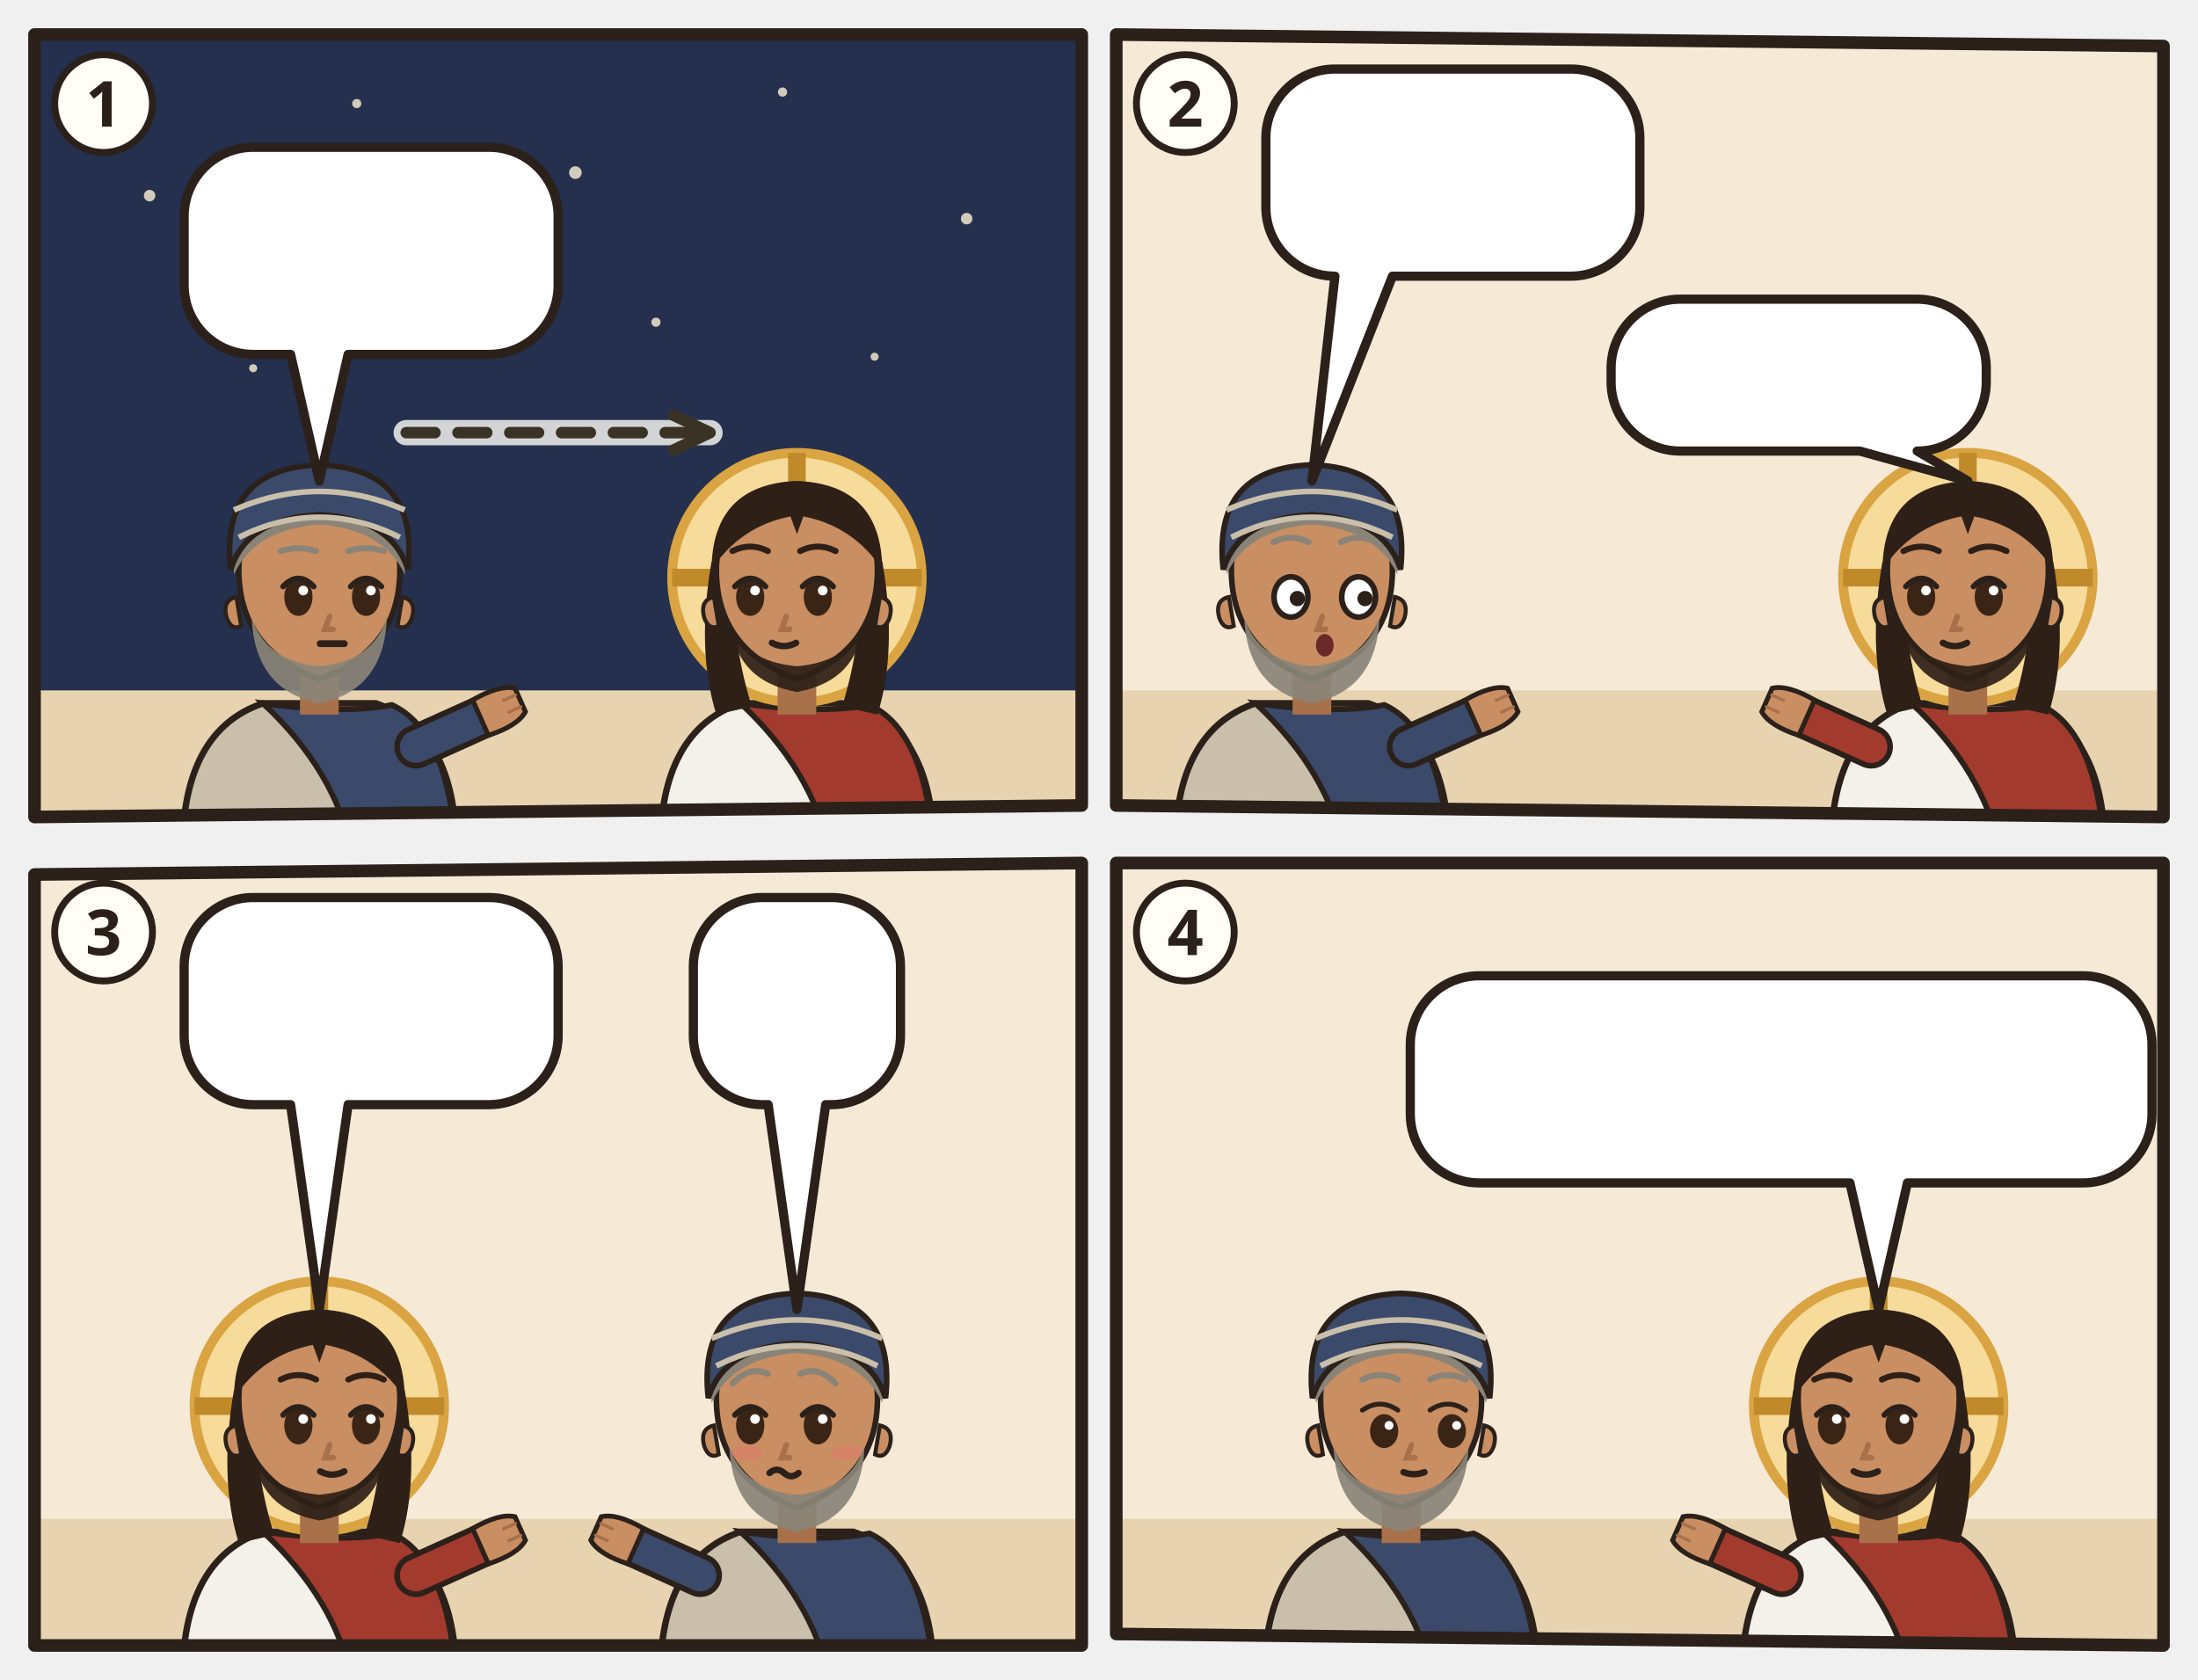
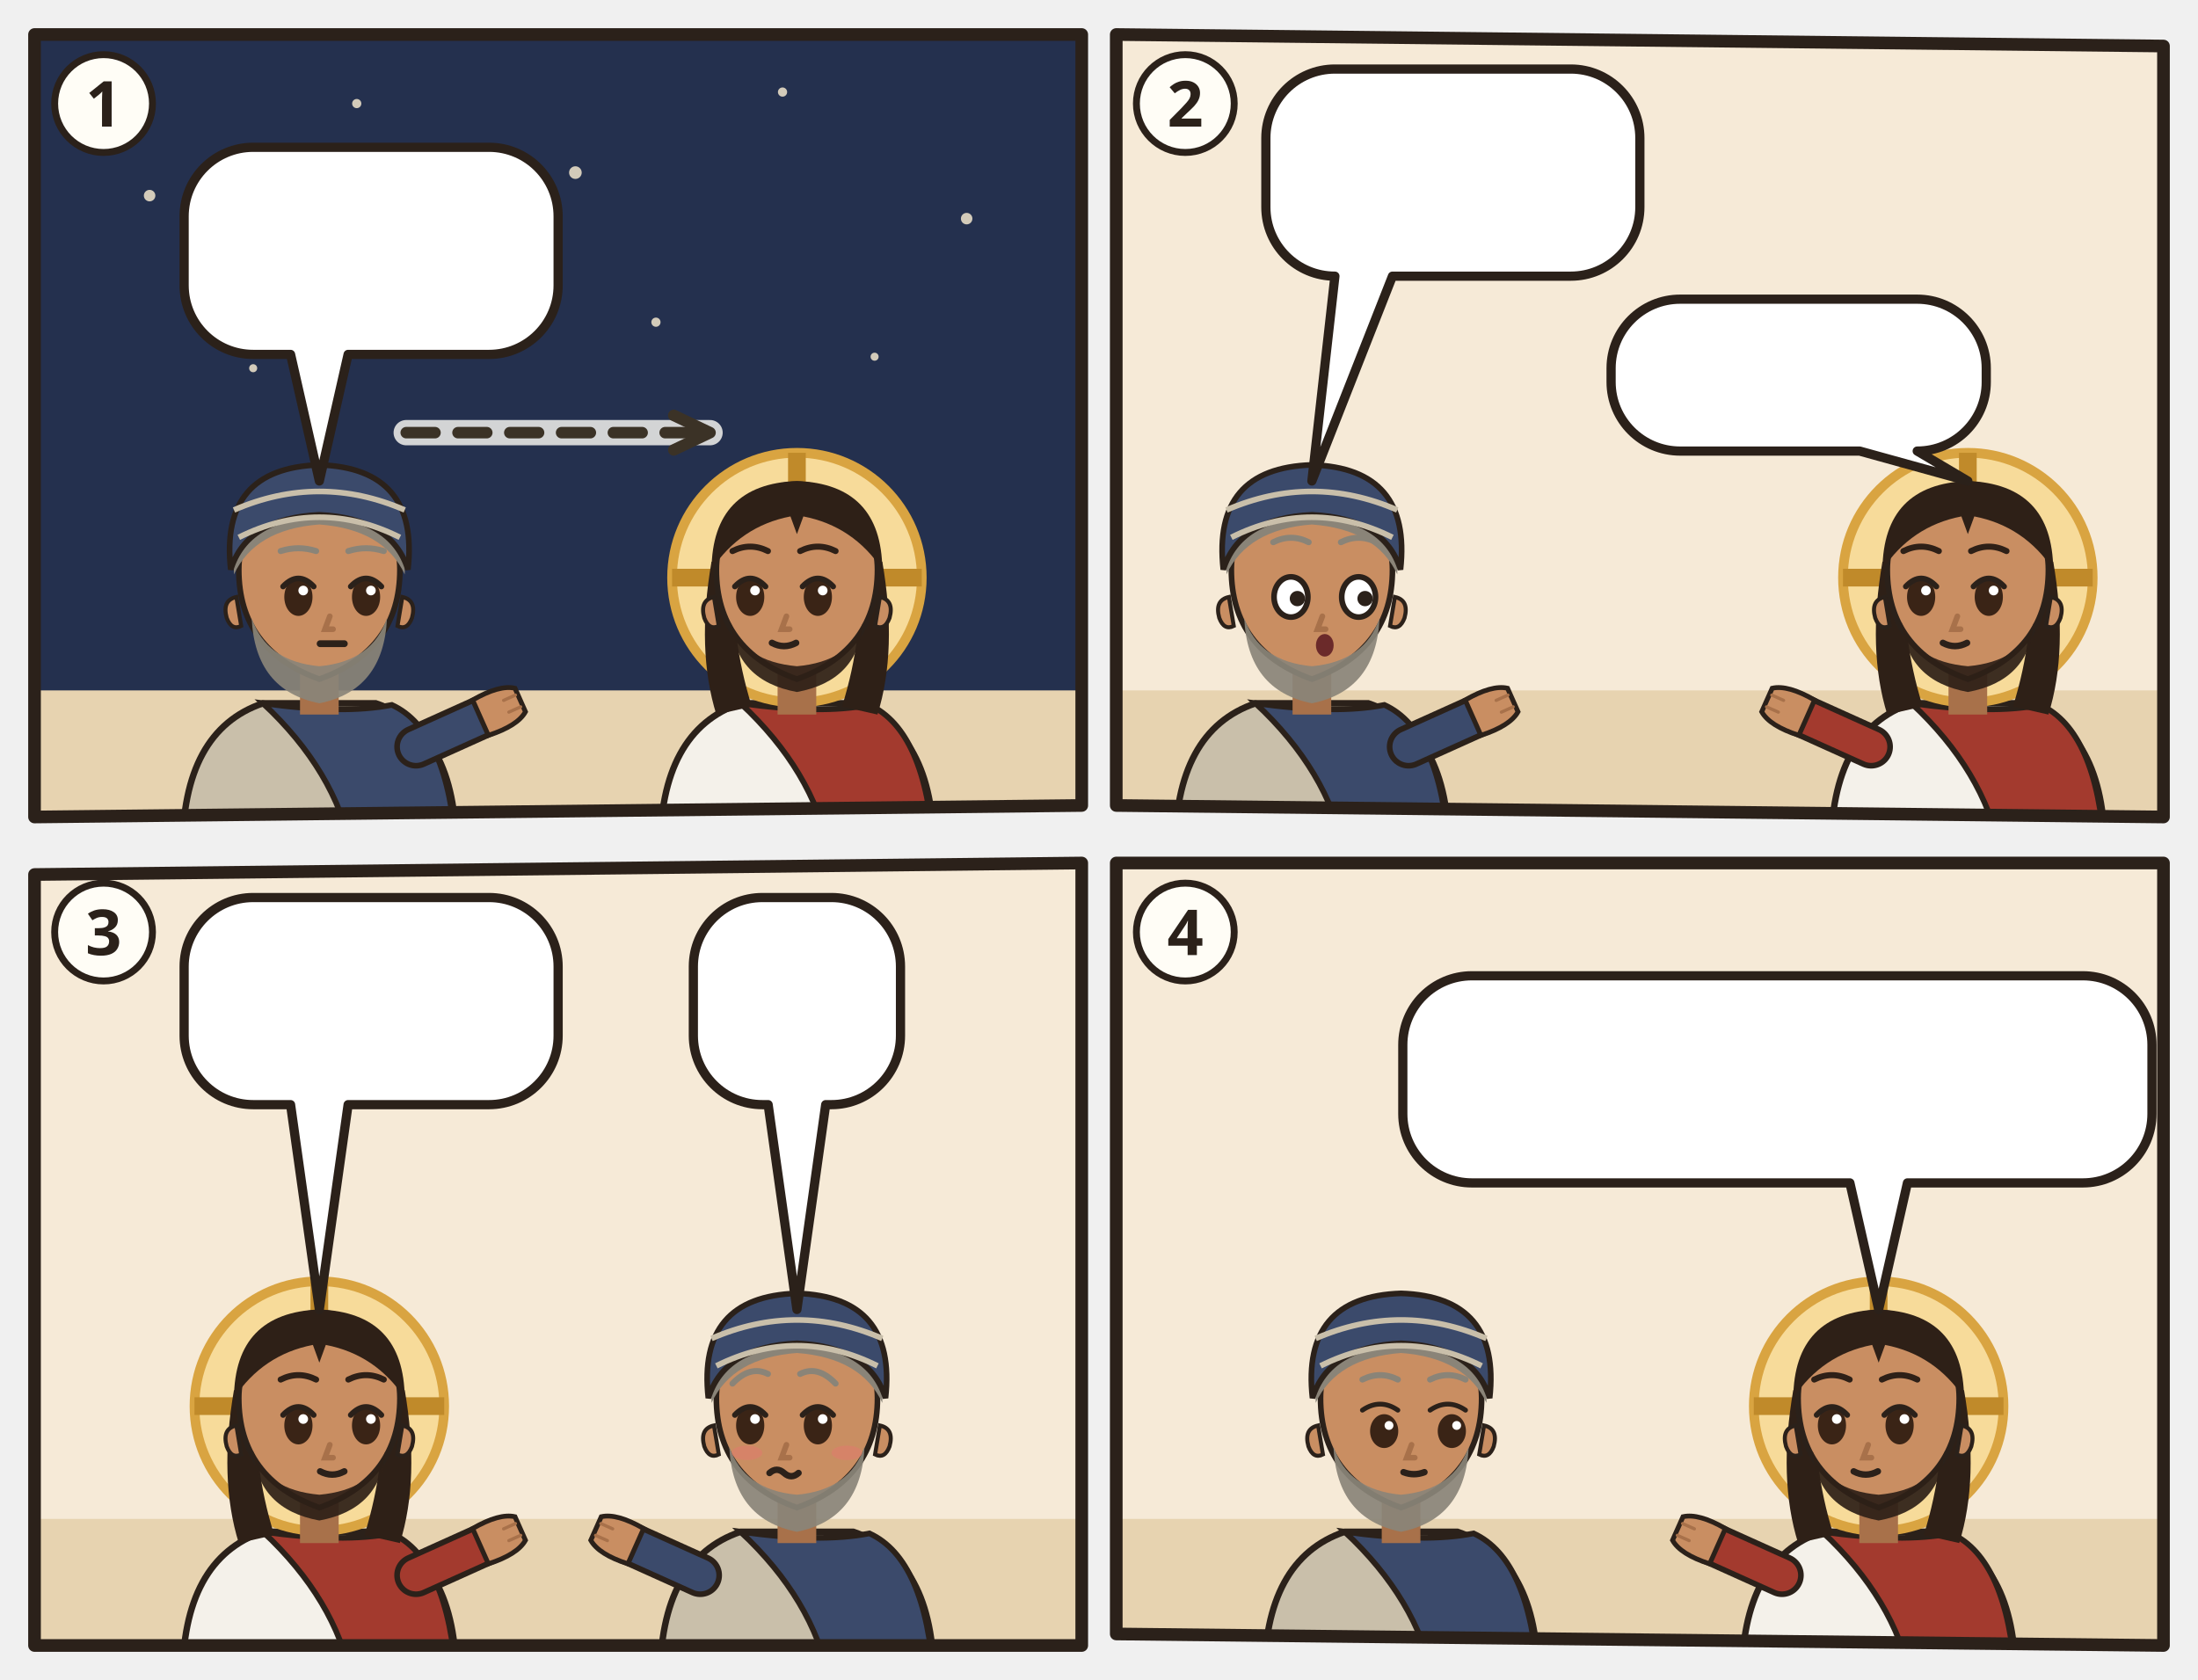
<svg xmlns="http://www.w3.org/2000/svg" viewBox="0 0 382 292">
  <svg class="ill-tile" data-span="1" x="0" y="0" width="194" height="148" viewBox="0 0 194 148">
    <g transform="translate(4 4)">
      <clipPath id="an-cp-jhn-003-001-015-1">
        <polygon points="2,2 184,2 184,136 2,138" />
      </clipPath>
      <g clip-path="url(#an-cp-jhn-003-001-015-1)">
        <polygon points="2,2 184,2 184,136 2,138" fill="#F6EAD7" />
        <rect x="0" y="0" width="186" height="118" fill="#24304E" />
        <circle cx="22" cy="30" r="1" fill="#F2E6CC" opacity=".85" />
        <circle cx="58" cy="14" r="0.8" fill="#F2E6CC" opacity=".85" />
        <circle cx="96" cy="26" r="1.1" fill="#F2E6CC" opacity=".85" />
        <circle cx="132" cy="12" r="0.8" fill="#F2E6CC" opacity=".85" />
        <circle cx="164" cy="34" r="1" fill="#F2E6CC" opacity=".85" />
        <circle cx="148" cy="58" r="0.7" fill="#F2E6CC" opacity=".85" />
        <circle cx="40" cy="60" r="0.7" fill="#F2E6CC" opacity=".85" />
        <circle cx="110" cy="52" r="0.8" fill="#F2E6CC" opacity=".85" />
        <path d="M0 116h186v24H0z" fill="#E7D3B0" />
        <g transform="translate(51.5 96.4) scale(1.4)">
          <path d="M-17 34V34Q-17 19-7 15.6L7 15.6Q17 19 17 34V34z" fill="#C9BFAA" stroke="#2B211A" stroke-width=".8" />
          <path d="M-7 15.6Q3 17 9 15.8Q16 19 17 34V34H4V34Q2 24-7 15.6z" fill="#3B4A6B" stroke="#2B211A" stroke-width=".7" />
          <path d="M12 21L21.1 16.9" stroke="#2B211A" stroke-width="5.4" stroke-linecap="round" />
          <path d="M12 21L21.1 16.9" stroke="#3B4A6B" stroke-width="4" stroke-linecap="round" />
          <g transform="translate(21.1 16.9) rotate(66)">
            <path d="M-2.4 1.2Q-2.8-2.6-1.6-4.2h3.2Q2.8-2.6 2.4 1.2z" fill="#C98E62" stroke="#2B211A" stroke-width=".6" />
            <path d="M-.8-3.9v1.6M.8-3.9v1.6" stroke="#A8714A" stroke-width=".4" stroke-linecap="round" />
          </g>
          <path d="M-2.4 11h4.8v6h-4.8z" fill="#A8714A" />
          <path d="M-10 -1Q-10 9 0 12.6Q10 9 10 -1A10 10.6 0 0 0 -10 -1z" fill="#C98E62" stroke="#2B211A" stroke-width=".7" />
          <path d="M10.3 2.4q1.8.4 1.2 2.6-.6 1.6-1.8 1z M-10.3 2.4q-1.8.4-1.2 2.6.6 1.6 1.8 1z" fill="#C98E62" stroke="#2B211A" stroke-width=".5" />
          <path d="M-8.4 5Q-8 14 0 15.6Q8 14 8.4 5Q6.6 10.4 0 11Q-6.6 10.4-8.4 5z" fill="#8A8478" opacity=".92" />
          <ellipse cx="-2.6" cy="2.4" rx="1.75" ry="2.35" fill="#3A2416" />
          <path d="M-4.5 1.1Q-2.6 -0.9 -0.7 1.1" fill="none" stroke="#2B211A" stroke-width=".7" stroke-linecap="round" />
          <circle cx="-2.0" cy="1.6" r=".6" fill="#FFF" />
          <ellipse cx="5.8" cy="2.4" rx="1.75" ry="2.35" fill="#3A2416" />
          <path d="M3.9 1.1Q5.8 -0.9 7.7 1.1" fill="none" stroke="#2B211A" stroke-width=".7" stroke-linecap="round" />
          <circle cx="6.4" cy="1.6" r=".6" fill="#FFF" />
          <path d="M1.3 4.8l-.6 1.6h1" fill="none" stroke="#A8714A" stroke-width=".7" stroke-linecap="round" />
          <path d="M0.1 8.2h3" stroke="#2B211A" stroke-width=".85" stroke-linecap="round" />
          <path d="M-10.6-.4Q-11-11.6 0-12Q11-11.6 10.6-.4Q8-6 0-6.6Q-8-6-10.6-.4z" fill="#8A8478" />
          <path d="M-4.8 -3.3Q-2.6 -4.0 -0.4 -3.3M3.6 -3.3Q5.8 -4.0 8.0 -3.3" fill="none" stroke="#8A8478" stroke-width="0.75" stroke-linecap="round" />
          <path d="M-11-1Q-12.4-13.6 0-14Q12.4-13.6 11-1Q9-7.4 0-7.8Q-9-7.4-11-1z" fill="#3B4A6B" stroke="#2B211A" stroke-width=".7" />
          <path d="M-10-5Q0-10 10-5M-10.6-8.4Q0-13 10.6-8.4" fill="none" stroke="#C9BFAA" stroke-width=".7" />
          <g filter="url(#an-kontur)">
            <use href="#an-a-lampe" x="-8" y="17" width="16" height="16" />
          </g>
        </g>
        <g transform="translate(134.5 96.4) scale(1.4)">
          <path d="M-17 34V34Q-17 19-7 15.6L7 15.6Q17 19 17 34V34z" fill="#F4F1EA" stroke="#2B211A" stroke-width=".8" />
          <path d="M-7 15.6Q3 17 9 15.8Q16 19 17 34V34H4V34Q2 24-7 15.6z" fill="#A33A2E" stroke="#2B211A" stroke-width=".7" />
          <circle r="15.5" fill="#F7DB9A" stroke="#D9A441" stroke-width="1.2" />
          <path d="M0-15.5v5M-15.5 0h5M15.5 0h-5" stroke="#C08A2A" stroke-width="2.2" />
          <path d="M-10.6 -2Q-12.5 9-10 17L-5.6 16Q-8.4 7-7.6-1z M10.6 -2Q12.5 9 10 17L5.6 16Q8.4 7 7.6-1z" fill="#2E2017" />
          <path d="M-2.4 11h4.8v6h-4.8z" fill="#A8714A" />
          <path d="M-10 -1Q-10 9 0 12.6Q10 9 10 -1A10 10.6 0 0 0 -10 -1z" fill="#C98E62" stroke="#2B211A" stroke-width=".7" />
          <path d="M10.3 2.4q1.8.4 1.2 2.6-.6 1.6-1.8 1z M-10.3 2.4q-1.8.4-1.2 2.6.6 1.6 1.8 1z" fill="#C98E62" stroke="#2B211A" stroke-width=".5" />
          <path d="M-8.2 5.6Q-7.6 12.8 0 14.2Q7.6 12.8 8.2 5.6Q6.6 10.4 0 11Q-6.6 10.4-8.2 5.6z" fill="#2E2017" opacity=".92" />
          <ellipse cx="-5.8" cy="2.4" rx="1.75" ry="2.35" fill="#3A2416" />
          <path d="M-7.7 1.1Q-5.8 -0.9 -3.9 1.1" fill="none" stroke="#2B211A" stroke-width=".7" stroke-linecap="round" />
          <circle cx="-5.2" cy="1.6" r=".6" fill="#FFF" />
          <ellipse cx="2.6" cy="2.4" rx="1.75" ry="2.35" fill="#3A2416" />
          <path d="M0.7 1.1Q2.6 -0.9 4.5 1.1" fill="none" stroke="#2B211A" stroke-width=".7" stroke-linecap="round" />
          <circle cx="3.2" cy="1.6" r=".6" fill="#FFF" />
          <path d="M-1.3 4.8l-.6 1.6h1" fill="none" stroke="#A8714A" stroke-width=".7" stroke-linecap="round" />
          <path d="M-3.1 8.1Q-1.6 8.9 -0.1 8.1" fill="none" stroke="#2B211A" stroke-width=".8" stroke-linecap="round" />
          <path d="M-10.6-1Q-10.5-11.6 0-12Q10.5-11.6 10.6-1Q7-6.4 .8-7.6L0-5.4-.8-7.6Q-7-6.4-10.6-1z" fill="#2E2017" />
          <path d="M-8.0 -3.3Q-5.8 -4.4 -3.6 -3.3M0.4 -3.3Q2.6 -4.4 4.8 -3.3" fill="none" stroke="#2E2017" stroke-width="0.75" stroke-linecap="round" />
        </g>
        <path d="M66.6 71.2Q93.0 71.2 119.4 71.2" fill="none" stroke="#FFFDF6" stroke-width="4.4" stroke-linecap="round" opacity=".8" />
        <path d="M66.6 71.2Q93.0 71.2 119.4 71.2" fill="none" stroke="#3B3226" stroke-width="2" stroke-dasharray="5 4" stroke-linecap="round" />
        <path d="M113.1 74.2L119.4 71.2L113.1 68.2" fill="none" stroke="#3B3226" stroke-width="2" stroke-linecap="round" stroke-linejoin="round" />
        <g>
          <path d="M40 21.6H81A12 12 0 0 1 93 33.6V45.6A12 12 0 0 1 81 57.6L56.5 57.6L51.5 79.6L46.5 57.6H40A12 12 0 0 1 28 45.6V33.6A12 12 0 0 1 40 21.6Z" fill="#FFFFFF" stroke="#2B211A" stroke-width="1.6" stroke-linejoin="round" />
          <use href="#an-zeichen" x="34" y="27.6" width="24.0" height="24" />
          <use href="#an-gott" x="63.0" y="27.6" width="24.0" height="24" />
        </g>
        <use href="#an-z-nacht" x="20" y="60.6" width="12.0" height="12.0" />
      </g>
      <polygon class="pn-frame" points="2,2 184,2 184,136 2,138" fill="none" stroke="#2B211A" stroke-width="2.2" stroke-linejoin="round" />
      <circle cx="14" cy="14" r="8.5" fill="#FFFDF6" stroke="#2B211A" stroke-width="1.2" />
      <text class="pn-n" x="14" y="18" text-anchor="middle" font-family="sans-serif" font-size="11" font-weight="700" fill="#2B211A">1</text>
    </g>
  </svg>
  <svg class="ill-tile" data-span="1" x="188" y="0" width="194" height="148" viewBox="0 0 194 148">
    <g transform="translate(4 4)">
      <clipPath id="an-cp-jhn-003-001-015-2">
        <polygon points="2,2 184,4 184,138 2,136" />
      </clipPath>
      <g clip-path="url(#an-cp-jhn-003-001-015-2)">
        <polygon points="2,2 184,4 184,138 2,136" fill="#F6EAD7" />
        <path d="M0 116h186v24H0z" fill="#E7D3B0" />
        <g transform="translate(36.0 96.4) scale(1.4)">
          <path d="M-17 34V34Q-17 19-7 15.6L7 15.6Q17 19 17 34V34z" fill="#C9BFAA" stroke="#2B211A" stroke-width=".8" />
          <path d="M-7 15.6Q3 17 9 15.8Q16 19 17 34V34H4V34Q2 24-7 15.6z" fill="#3B4A6B" stroke="#2B211A" stroke-width=".7" />
          <path d="M12 21L21.1 16.9" stroke="#2B211A" stroke-width="5.4" stroke-linecap="round" />
          <path d="M12 21L21.1 16.9" stroke="#3B4A6B" stroke-width="4" stroke-linecap="round" />
          <g transform="translate(21.1 16.9) rotate(66)">
            <path d="M-2.4 1.2Q-2.8-2.6-1.6-4.2h3.2Q2.8-2.6 2.4 1.2z" fill="#C98E62" stroke="#2B211A" stroke-width=".6" />
            <path d="M-.8-3.9v1.6M.8-3.9v1.6" stroke="#A8714A" stroke-width=".4" stroke-linecap="round" />
          </g>
          <path d="M-2.4 11h4.8v6h-4.8z" fill="#A8714A" />
          <path d="M-10 -1Q-10 9 0 12.6Q10 9 10 -1A10 10.6 0 0 0 -10 -1z" fill="#C98E62" stroke="#2B211A" stroke-width=".7" />
          <path d="M10.3 2.4q1.8.4 1.2 2.6-.6 1.6-1.8 1z M-10.3 2.4q-1.8.4-1.2 2.6.6 1.6 1.8 1z" fill="#C98E62" stroke="#2B211A" stroke-width=".5" />
          <path d="M-8.4 5Q-8 14 0 15.6Q8 14 8.4 5Q6.6 10.4 0 11Q-6.6 10.4-8.4 5z" fill="#8A8478" opacity=".92" />
          <ellipse cx="-2.6" cy="2.4" rx="2.1" ry="2.5" fill="#FFF" stroke="#2B211A" stroke-width=".7" />
          <circle cx="-1.8" cy="2.6" r=".95" fill="#2B211A" />
          <ellipse cx="5.8" cy="2.4" rx="2.1" ry="2.5" fill="#FFF" stroke="#2B211A" stroke-width=".7" />
          <circle cx="6.6" cy="2.6" r=".95" fill="#2B211A" />
          <path d="M1.3 4.8l-.6 1.6h1" fill="none" stroke="#A8714A" stroke-width=".7" stroke-linecap="round" />
          <ellipse cx="1.6" cy="8.4" rx="1.1" ry="1.4" fill="#6B2A2A" />
          <path d="M-10.6-.4Q-11-11.6 0-12Q11-11.6 10.6-.4Q8-6 0-6.6Q-8-6-10.6-.4z" fill="#8A8478" />
          <path d="M-4.8 -4.4Q-2.6 -5.5 -0.4 -4.4M3.6 -4.4Q5.8 -5.5 8.0 -4.4" fill="none" stroke="#8A8478" stroke-width="0.75" stroke-linecap="round" />
          <path d="M-11-1Q-12.4-13.6 0-14Q12.4-13.6 11-1Q9-7.4 0-7.8Q-9-7.4-11-1z" fill="#3B4A6B" stroke="#2B211A" stroke-width=".7" />
          <path d="M-10-5Q0-10 10-5M-10.6-8.4Q0-13 10.6-8.4" fill="none" stroke="#C9BFAA" stroke-width=".7" />
          <g filter="url(#an-kontur)">
            <use href="#an-a-lampe" x="-8" y="17" width="16" height="16" />
          </g>
        </g>
        <g transform="translate(150.0 96.4) scale(1.4)">
          <path d="M-17 34V34Q-17 19-7 15.6L7 15.6Q17 19 17 34V34z" fill="#F4F1EA" stroke="#2B211A" stroke-width=".8" />
          <path d="M-7 15.6Q3 17 9 15.8Q16 19 17 34V34H4V34Q2 24-7 15.6z" fill="#A33A2E" stroke="#2B211A" stroke-width=".7" />
          <path d="M-12 21L-21.1 16.9" stroke="#2B211A" stroke-width="5.4" stroke-linecap="round" />
          <path d="M-12 21L-21.1 16.9" stroke="#A33A2E" stroke-width="4" stroke-linecap="round" />
          <g transform="translate(-21.1 16.9) rotate(294)">
            <path d="M-2.4 1.2Q-2.8-2.6-1.6-4.2h3.2Q2.8-2.6 2.4 1.2z" fill="#C98E62" stroke="#2B211A" stroke-width=".6" />
            <path d="M-.8-3.9v1.6M.8-3.9v1.6" stroke="#A8714A" stroke-width=".4" stroke-linecap="round" />
          </g>
          <circle r="15.5" fill="#F7DB9A" stroke="#D9A441" stroke-width="1.2" />
          <path d="M0-15.5v5M-15.5 0h5M15.5 0h-5" stroke="#C08A2A" stroke-width="2.2" />
          <path d="M-10.6 -2Q-12.5 9-10 17L-5.6 16Q-8.4 7-7.6-1z M10.6 -2Q12.5 9 10 17L5.6 16Q8.4 7 7.6-1z" fill="#2E2017" />
          <path d="M-2.4 11h4.8v6h-4.8z" fill="#A8714A" />
          <path d="M-10 -1Q-10 9 0 12.6Q10 9 10 -1A10 10.6 0 0 0 -10 -1z" fill="#C98E62" stroke="#2B211A" stroke-width=".7" />
          <path d="M10.3 2.4q1.8.4 1.2 2.6-.6 1.6-1.8 1z M-10.3 2.4q-1.8.4-1.2 2.6.6 1.6 1.8 1z" fill="#C98E62" stroke="#2B211A" stroke-width=".5" />
          <path d="M-8.2 5.6Q-7.6 12.8 0 14.2Q7.6 12.8 8.2 5.6Q6.6 10.4 0 11Q-6.6 10.4-8.2 5.6z" fill="#2E2017" opacity=".92" />
          <ellipse cx="-5.8" cy="2.4" rx="1.75" ry="2.35" fill="#3A2416" />
          <path d="M-7.7 1.1Q-5.8 -0.9 -3.9 1.1" fill="none" stroke="#2B211A" stroke-width=".7" stroke-linecap="round" />
          <circle cx="-5.2" cy="1.6" r=".6" fill="#FFF" />
          <ellipse cx="2.6" cy="2.4" rx="1.75" ry="2.35" fill="#3A2416" />
          <path d="M0.7 1.1Q2.6 -0.9 4.5 1.1" fill="none" stroke="#2B211A" stroke-width=".7" stroke-linecap="round" />
          <circle cx="3.2" cy="1.6" r=".6" fill="#FFF" />
          <path d="M-1.3 4.8l-.6 1.6h1" fill="none" stroke="#A8714A" stroke-width=".7" stroke-linecap="round" />
          <path d="M-3.1 8.1Q-1.6 8.9 -0.1 8.1" fill="none" stroke="#2B211A" stroke-width=".8" stroke-linecap="round" />
          <path d="M-10.6-1Q-10.5-11.6 0-12Q10.5-11.6 10.6-1Q7-6.4 .8-7.6L0-5.4-.8-7.6Q-7-6.4-10.6-1z" fill="#2E2017" />
          <path d="M-8.0 -3.3Q-5.8 -4.4 -3.6 -3.3M0.4 -3.3Q2.6 -4.4 4.8 -3.3" fill="none" stroke="#2E2017" stroke-width="0.75" stroke-linecap="round" />
        </g>
        <g>
          <path d="M40 8H81A12 12 0 0 1 93 20V32A12 12 0 0 1 81 44L50 44L36 79.6L40 44H40A12 12 0 0 1 28 32V20A12 12 0 0 1 40 8Z" fill="#FFFFFF" stroke="#2B211A" stroke-width="1.6" stroke-linejoin="round" />
          <use href="#an-z-geburt" x="34" y="14" width="24.0" height="24" />
          <use href="#an-z-frage" x="63.0" y="14" width="24.0" height="24" />
        </g>
        <g>
          <path d="M100 48H141.2A12 12 0 0 1 153.2 60V62.4A12 12 0 0 1 141.2 74.4L141.2 74.4L150 79.6L131.2 74.4H100A12 12 0 0 1 88 62.4V60A12 12 0 0 1 100 48Z" fill="#FFFFFF" stroke="#2B211A" stroke-width="1.6" stroke-linejoin="round" />
          <use href="#an-z-wasser" x="94.0" y="54" width="14.4" height="14.4" />
          <use href="#an-geist" x="113.4" y="54" width="14.4" height="14.4" />
          <use href="#an-z-geburt" x="132.8" y="54" width="14.4" height="14.4" />
        </g>
      </g>
      <polygon class="pn-frame" points="2,2 184,4 184,138 2,136" fill="none" stroke="#2B211A" stroke-width="2.2" stroke-linejoin="round" />
      <circle cx="14" cy="14" r="8.5" fill="#FFFDF6" stroke="#2B211A" stroke-width="1.2" />
      <text class="pn-n" x="14" y="18" text-anchor="middle" font-family="sans-serif" font-size="11" font-weight="700" fill="#2B211A">2</text>
    </g>
  </svg>
  <svg class="ill-tile" data-span="1" x="0" y="144" width="194" height="148" viewBox="0 0 194 148">
    <g transform="translate(4 4)">
      <clipPath id="an-cp-jhn-003-001-015-3">
        <polygon points="2,4 184,2 184,138 2,138" />
      </clipPath>
      <g clip-path="url(#an-cp-jhn-003-001-015-3)">
        <polygon points="2,4 184,2 184,138 2,138" fill="#F6EAD7" />
        <path d="M0 116h186v24H0z" fill="#E7D3B0" />
        <g transform="translate(134.5 96.4) scale(1.4)">
          <path d="M-17 34V34Q-17 19-7 15.6L7 15.6Q17 19 17 34V34z" fill="#C9BFAA" stroke="#2B211A" stroke-width=".8" />
          <path d="M-7 15.6Q3 17 9 15.8Q16 19 17 34V34H4V34Q2 24-7 15.6z" fill="#3B4A6B" stroke="#2B211A" stroke-width=".7" />
          <path d="M-12 21L-21.1 16.9" stroke="#2B211A" stroke-width="5.4" stroke-linecap="round" />
          <path d="M-12 21L-21.1 16.9" stroke="#3B4A6B" stroke-width="4" stroke-linecap="round" />
          <g transform="translate(-21.1 16.9) rotate(294)">
            <path d="M-2.4 1.2Q-2.8-2.6-1.6-4.2h3.2Q2.8-2.6 2.4 1.2z" fill="#C98E62" stroke="#2B211A" stroke-width=".6" />
            <path d="M-.8-3.9v1.6M.8-3.9v1.6" stroke="#A8714A" stroke-width=".4" stroke-linecap="round" />
          </g>
          <path d="M-2.4 11h4.8v6h-4.8z" fill="#A8714A" />
          <path d="M-10 -1Q-10 9 0 12.6Q10 9 10 -1A10 10.6 0 0 0 -10 -1z" fill="#C98E62" stroke="#2B211A" stroke-width=".7" />
          <path d="M10.3 2.4q1.8.4 1.2 2.6-.6 1.6-1.8 1z M-10.3 2.4q-1.8.4-1.2 2.6.6 1.6 1.8 1z" fill="#C98E62" stroke="#2B211A" stroke-width=".5" />
          <path d="M-8.4 5Q-8 14 0 15.6Q8 14 8.4 5Q6.6 10.4 0 11Q-6.6 10.4-8.4 5z" fill="#8A8478" opacity=".92" />
          <ellipse cx="-5.8" cy="2.4" rx="1.75" ry="2.35" fill="#3A2416" />
          <path d="M-7.7 1.1Q-5.8 -0.9 -3.9 1.1" fill="none" stroke="#2B211A" stroke-width=".7" stroke-linecap="round" />
          <circle cx="-5.2" cy="1.6" r=".6" fill="#FFF" />
          <ellipse cx="2.6" cy="2.4" rx="1.75" ry="2.35" fill="#3A2416" />
          <path d="M0.7 1.1Q2.6 -0.9 4.5 1.1" fill="none" stroke="#2B211A" stroke-width=".7" stroke-linecap="round" />
          <circle cx="3.2" cy="1.6" r=".6" fill="#FFF" />
          <path d="M-1.3 4.8l-.6 1.6h1" fill="none" stroke="#A8714A" stroke-width=".7" stroke-linecap="round" />
          <ellipse cx="-6.2" cy="5.8" rx="1.9" ry=".9" fill="#E07A6E" opacity=".55" />
          <ellipse cx="6.2" cy="5.8" rx="1.9" ry=".9" fill="#E07A6E" opacity=".55" />
          <path d="M-3.4 8.3q.9-.8 1.8 0t1.8 0" fill="none" stroke="#2B211A" stroke-width=".8" stroke-linecap="round" />
          <path d="M-10.6-.4Q-11-11.6 0-12Q11-11.6 10.6-.4Q8-6 0-6.6Q-8-6-10.6-.4z" fill="#8A8478" />
          <path d="M-8.0 -2.8Q-5.8 -5.1 -3.6 -4.0M0.4 -4.0Q2.6 -5.1 4.8 -2.8" fill="none" stroke="#8A8478" stroke-width="0.75" stroke-linecap="round" />
          <path d="M-11-1Q-12.4-13.6 0-14Q12.4-13.6 11-1Q9-7.4 0-7.8Q-9-7.4-11-1z" fill="#3B4A6B" stroke="#2B211A" stroke-width=".7" />
          <path d="M-10-5Q0-10 10-5M-10.6-8.4Q0-13 10.6-8.4" fill="none" stroke="#C9BFAA" stroke-width=".7" />
          <g filter="url(#an-kontur)">
            <use href="#an-a-lampe" x="-8" y="17" width="16" height="16" />
          </g>
        </g>
        <g transform="translate(51.5 96.4) scale(1.4)">
          <path d="M-17 34V34Q-17 19-7 15.6L7 15.6Q17 19 17 34V34z" fill="#F4F1EA" stroke="#2B211A" stroke-width=".8" />
          <path d="M-7 15.6Q3 17 9 15.8Q16 19 17 34V34H4V34Q2 24-7 15.6z" fill="#A33A2E" stroke="#2B211A" stroke-width=".7" />
          <path d="M12 21L21.1 16.9" stroke="#2B211A" stroke-width="5.4" stroke-linecap="round" />
          <path d="M12 21L21.1 16.9" stroke="#A33A2E" stroke-width="4" stroke-linecap="round" />
          <g transform="translate(21.1 16.9) rotate(66)">
            <path d="M-2.4 1.2Q-2.8-2.6-1.6-4.2h3.2Q2.8-2.6 2.4 1.2z" fill="#C98E62" stroke="#2B211A" stroke-width=".6" />
            <path d="M-.8-3.9v1.6M.8-3.9v1.6" stroke="#A8714A" stroke-width=".4" stroke-linecap="round" />
          </g>
          <circle r="15.5" fill="#F7DB9A" stroke="#D9A441" stroke-width="1.2" />
          <path d="M0-15.5v5M-15.5 0h5M15.5 0h-5" stroke="#C08A2A" stroke-width="2.2" />
          <path d="M-10.6 -2Q-12.5 9-10 17L-5.6 16Q-8.4 7-7.6-1z M10.6 -2Q12.5 9 10 17L5.6 16Q8.4 7 7.6-1z" fill="#2E2017" />
          <path d="M-2.4 11h4.8v6h-4.8z" fill="#A8714A" />
          <path d="M-10 -1Q-10 9 0 12.6Q10 9 10 -1A10 10.6 0 0 0 -10 -1z" fill="#C98E62" stroke="#2B211A" stroke-width=".7" />
          <path d="M10.3 2.4q1.8.4 1.2 2.6-.6 1.6-1.8 1z M-10.3 2.4q-1.8.4-1.2 2.6.6 1.6 1.8 1z" fill="#C98E62" stroke="#2B211A" stroke-width=".5" />
          <path d="M-8.2 5.6Q-7.6 12.8 0 14.2Q7.6 12.8 8.2 5.6Q6.6 10.4 0 11Q-6.6 10.4-8.2 5.6z" fill="#2E2017" opacity=".92" />
          <ellipse cx="-2.6" cy="2.4" rx="1.75" ry="2.35" fill="#3A2416" />
          <path d="M-4.5 1.1Q-2.6 -0.9 -0.7 1.1" fill="none" stroke="#2B211A" stroke-width=".7" stroke-linecap="round" />
          <circle cx="-2.0" cy="1.6" r=".6" fill="#FFF" />
          <ellipse cx="5.8" cy="2.4" rx="1.75" ry="2.35" fill="#3A2416" />
          <path d="M3.9 1.1Q5.8 -0.9 7.7 1.1" fill="none" stroke="#2B211A" stroke-width=".7" stroke-linecap="round" />
          <circle cx="6.4" cy="1.6" r=".6" fill="#FFF" />
          <path d="M1.3 4.8l-.6 1.6h1" fill="none" stroke="#A8714A" stroke-width=".7" stroke-linecap="round" />
          <path d="M0.1 8.1Q1.6 8.9 3.1 8.1" fill="none" stroke="#2B211A" stroke-width=".8" stroke-linecap="round" />
          <path d="M-10.6-1Q-10.5-11.6 0-12Q10.5-11.6 10.6-1Q7-6.4 .8-7.6L0-5.4-.8-7.6Q-7-6.4-10.6-1z" fill="#2E2017" />
          <path d="M-4.8 -3.3Q-2.6 -4.4 -0.4 -3.3M3.6 -3.3Q5.8 -4.4 8.0 -3.3" fill="none" stroke="#2E2017" stroke-width="0.75" stroke-linecap="round" />
        </g>
        <use href="#an-z-nicht-verstehen" x="154.3" y="73.2" width="20" height="16" />
        <g>
          <path d="M40 8H81A12 12 0 0 1 93 20V32A12 12 0 0 1 81 44L56.5 44L51.5 79.6L46.5 44H40A12 12 0 0 1 28 32V20A12 12 0 0 1 40 8Z" fill="#FFFFFF" stroke="#2B211A" stroke-width="1.6" stroke-linejoin="round" />
          <use href="#an-z-wind" x="34" y="14" width="24.0" height="24" />
          <use href="#an-geist" x="63.0" y="14" width="24.0" height="24" />
        </g>
        <g>
          <path d="M128.5 8H140.5A12 12 0 0 1 152.5 20V32A12 12 0 0 1 140.5 44L139.5 44L134.5 79.6L129.5 44H128.5A12 12 0 0 1 116.5 32V20A12 12 0 0 1 128.5 8Z" fill="#FFFFFF" stroke="#2B211A" stroke-width="1.6" stroke-linejoin="round" />
          <use href="#an-z-frage" x="122.5" y="14" width="24.0" height="24" />
        </g>
      </g>
      <polygon class="pn-frame" points="2,4 184,2 184,138 2,138" fill="none" stroke="#2B211A" stroke-width="2.2" stroke-linejoin="round" />
      <circle cx="14" cy="14" r="8.5" fill="#FFFDF6" stroke="#2B211A" stroke-width="1.2" />
      <text class="pn-n" x="14" y="18" text-anchor="middle" font-family="sans-serif" font-size="11" font-weight="700" fill="#2B211A">3</text>
    </g>
  </svg>
  <svg class="ill-tile" data-span="1" x="188" y="144" width="194" height="148" viewBox="0 0 194 148">
    <g transform="translate(4 4)">
      <clipPath id="an-cp-jhn-003-001-015-4">
        <polygon points="2,2 184,2 184,138 2,136" />
      </clipPath>
      <g clip-path="url(#an-cp-jhn-003-001-015-4)">
        <polygon points="2,2 184,2 184,138 2,136" fill="#F6EAD7" />
        <path d="M0 116h186v24H0z" fill="#E7D3B0" />
        <g transform="translate(51.5 96.4) scale(1.4)">
          <path d="M-17 34V34Q-17 19-7 15.6L7 15.6Q17 19 17 34V34z" fill="#C9BFAA" stroke="#2B211A" stroke-width=".8" />
          <path d="M-7 15.6Q3 17 9 15.8Q16 19 17 34V34H4V34Q2 24-7 15.6z" fill="#3B4A6B" stroke="#2B211A" stroke-width=".7" />
          <path d="M-2.4 11h4.8v6h-4.8z" fill="#A8714A" />
          <path d="M-10 -1Q-10 9 0 12.6Q10 9 10 -1A10 10.6 0 0 0 -10 -1z" fill="#C98E62" stroke="#2B211A" stroke-width=".7" />
          <path d="M10.3 2.4q1.8.4 1.2 2.6-.6 1.6-1.8 1z M-10.3 2.4q-1.8.4-1.2 2.6.6 1.6 1.8 1z" fill="#C98E62" stroke="#2B211A" stroke-width=".5" />
          <path d="M-8.4 5Q-8 14 0 15.6Q8 14 8.4 5Q6.6 10.4 0 11Q-6.6 10.4-8.4 5z" fill="#8A8478" opacity=".92" />
          <ellipse cx="-2.1" cy="3.1" rx="1.75" ry="2.1" fill="#3A2416" />
          <path d="M-4.8 0.5Q-2.6 -1.0 -0.4 0.5" fill="none" stroke="#2B211A" stroke-width=".6" stroke-linecap="round" />
          <circle cx="-1.5" cy="2.4" r=".55" fill="#FFF" />
          <ellipse cx="6.3" cy="3.1" rx="1.75" ry="2.1" fill="#3A2416" />
          <path d="M3.6 0.5Q5.8 -1.0 8.0 0.5" fill="none" stroke="#2B211A" stroke-width=".6" stroke-linecap="round" />
          <circle cx="6.9" cy="2.4" r=".55" fill="#FFF" />
          <path d="M1.3 4.8l-.6 1.6h1" fill="none" stroke="#A8714A" stroke-width=".7" stroke-linecap="round" />
          <path d="M0.3 8.2Q1.6 8.7 2.9 8.2" fill="none" stroke="#2B211A" stroke-width=".8" stroke-linecap="round" />
          <path d="M-10.6-.4Q-11-11.6 0-12Q11-11.6 10.6-.4Q8-6 0-6.6Q-8-6-10.6-.4z" fill="#8A8478" />
          <path d="M-4.8 -3.3Q-2.6 -4.4 -0.4 -3.3M3.6 -3.3Q5.8 -4.4 8.0 -3.3" fill="none" stroke="#8A8478" stroke-width="0.75" stroke-linecap="round" />
          <path d="M-11-1Q-12.4-13.6 0-14Q12.4-13.6 11-1Q9-7.4 0-7.8Q-9-7.4-11-1z" fill="#3B4A6B" stroke="#2B211A" stroke-width=".7" />
          <path d="M-10-5Q0-10 10-5M-10.6-8.4Q0-13 10.6-8.4" fill="none" stroke="#C9BFAA" stroke-width=".7" />
          <g filter="url(#an-kontur)">
            <use href="#an-a-lampe" x="-8" y="17" width="16" height="16" />
          </g>
        </g>
        <g transform="translate(134.5 96.4) scale(1.4)">
          <path d="M-17 34V34Q-17 19-7 15.6L7 15.6Q17 19 17 34V34z" fill="#F4F1EA" stroke="#2B211A" stroke-width=".8" />
          <path d="M-7 15.6Q3 17 9 15.8Q16 19 17 34V34H4V34Q2 24-7 15.6z" fill="#A33A2E" stroke="#2B211A" stroke-width=".7" />
          <path d="M-12 21L-21.1 16.9" stroke="#2B211A" stroke-width="5.4" stroke-linecap="round" />
          <path d="M-12 21L-21.1 16.9" stroke="#A33A2E" stroke-width="4" stroke-linecap="round" />
          <g transform="translate(-21.1 16.9) rotate(294)">
            <path d="M-2.4 1.2Q-2.8-2.6-1.6-4.2h3.2Q2.8-2.6 2.4 1.2z" fill="#C98E62" stroke="#2B211A" stroke-width=".6" />
            <path d="M-.8-3.9v1.6M.8-3.9v1.6" stroke="#A8714A" stroke-width=".4" stroke-linecap="round" />
          </g>
          <circle r="15.5" fill="#F7DB9A" stroke="#D9A441" stroke-width="1.2" />
          <path d="M0-15.5v5M-15.5 0h5M15.5 0h-5" stroke="#C08A2A" stroke-width="2.2" />
          <path d="M-10.6 -2Q-12.5 9-10 17L-5.6 16Q-8.4 7-7.6-1z M10.6 -2Q12.5 9 10 17L5.6 16Q8.4 7 7.6-1z" fill="#2E2017" />
          <path d="M-2.4 11h4.8v6h-4.8z" fill="#A8714A" />
          <path d="M-10 -1Q-10 9 0 12.6Q10 9 10 -1A10 10.6 0 0 0 -10 -1z" fill="#C98E62" stroke="#2B211A" stroke-width=".7" />
          <path d="M10.3 2.4q1.8.4 1.2 2.6-.6 1.6-1.8 1z M-10.3 2.4q-1.8.4-1.2 2.6.6 1.6 1.8 1z" fill="#C98E62" stroke="#2B211A" stroke-width=".5" />
          <path d="M-8.2 5.6Q-7.6 12.8 0 14.2Q7.6 12.8 8.2 5.6Q6.6 10.4 0 11Q-6.6 10.4-8.2 5.6z" fill="#2E2017" opacity=".92" />
          <ellipse cx="-5.8" cy="2.4" rx="1.75" ry="2.35" fill="#3A2416" />
          <path d="M-7.7 1.1Q-5.8 -0.9 -3.9 1.1" fill="none" stroke="#2B211A" stroke-width=".7" stroke-linecap="round" />
          <circle cx="-5.2" cy="1.6" r=".6" fill="#FFF" />
          <ellipse cx="2.6" cy="2.4" rx="1.75" ry="2.35" fill="#3A2416" />
          <path d="M0.7 1.1Q2.6 -0.9 4.5 1.1" fill="none" stroke="#2B211A" stroke-width=".7" stroke-linecap="round" />
          <circle cx="3.2" cy="1.6" r=".6" fill="#FFF" />
          <path d="M-1.3 4.8l-.6 1.6h1" fill="none" stroke="#A8714A" stroke-width=".7" stroke-linecap="round" />
          <path d="M-3.1 8.1Q-1.6 8.9 -0.1 8.1" fill="none" stroke="#2B211A" stroke-width=".8" stroke-linecap="round" />
          <path d="M-10.6-1Q-10.5-11.6 0-12Q10.5-11.6 10.6-1Q7-6.4 .8-7.6L0-5.4-.8-7.6Q-7-6.4-10.6-1z" fill="#2E2017" />
          <path d="M-8.0 -3.3Q-5.8 -4.4 -3.6 -3.3M0.4 -3.3Q2.6 -4.4 4.8 -3.3" fill="none" stroke="#2E2017" stroke-width="0.75" stroke-linecap="round" />
        </g>
        <g>
-           <path d="M65.1 21.6H170A12 12 0 0 1 182 33.6V45.6A12 12 0 0 1 170 57.6L139.5 57.6L134.5 79.6L129.5 57.6H65.1A12 12 0 0 1 53.1 45.6V33.6A12 12 0 0 1 65.1 21.6Z" fill="#FFFFFF" stroke="#2B211A" stroke-width="1.6" stroke-linejoin="round" />
-           <use href="#an-eherne-schlange" x="59.1" y="27.6" width="15.7" height="24" />
-           <use href="#an-kreuz" x="79.8" y="27.6" width="16.4" height="24" />
-           <use href="#an-z-erhoehen" x="101.1" y="27.6" width="18.9" height="24" />
-           <use href="#an-z-glauben" x="125.0" y="27.6" width="22.0" height="24" />
+           <path d="M63.8 21.6H170A12 12 0 0 1 182 33.6V45.6A12 12 0 0 1 170 57.6L139.5 57.6L134.5 79.6L129.5 57.6H63.8A12 12 0 0 1 51.8 45.6V33.6A12 12 0 0 1 63.8 21.6Z" fill="#FFFFFF" stroke="#2B211A" stroke-width="1.6" stroke-linejoin="round" />
+           <use href="#an-eherne-schlange" x="57.8" y="27.6" width="16.1" height="24" />
+           <use href="#an-kreuz" x="78.9" y="27.6" width="16.8" height="24" />
+           <use href="#an-z-erhoehen" x="100.7" y="27.6" width="19.2" height="24" />
+           <use href="#an-z-glauben" x="124.9" y="27.6" width="22.1" height="24" />
          <use href="#an-z-leben" x="152.0" y="27.6" width="24.0" height="24" />
        </g>
      </g>
      <polygon class="pn-frame" points="2,2 184,2 184,138 2,136" fill="none" stroke="#2B211A" stroke-width="2.2" stroke-linejoin="round" />
      <circle cx="14" cy="14" r="8.5" fill="#FFFDF6" stroke="#2B211A" stroke-width="1.2" />
      <text class="pn-n" x="14" y="18" text-anchor="middle" font-family="sans-serif" font-size="11" font-weight="700" fill="#2B211A">4</text>
    </g>
  </svg>
</svg>
